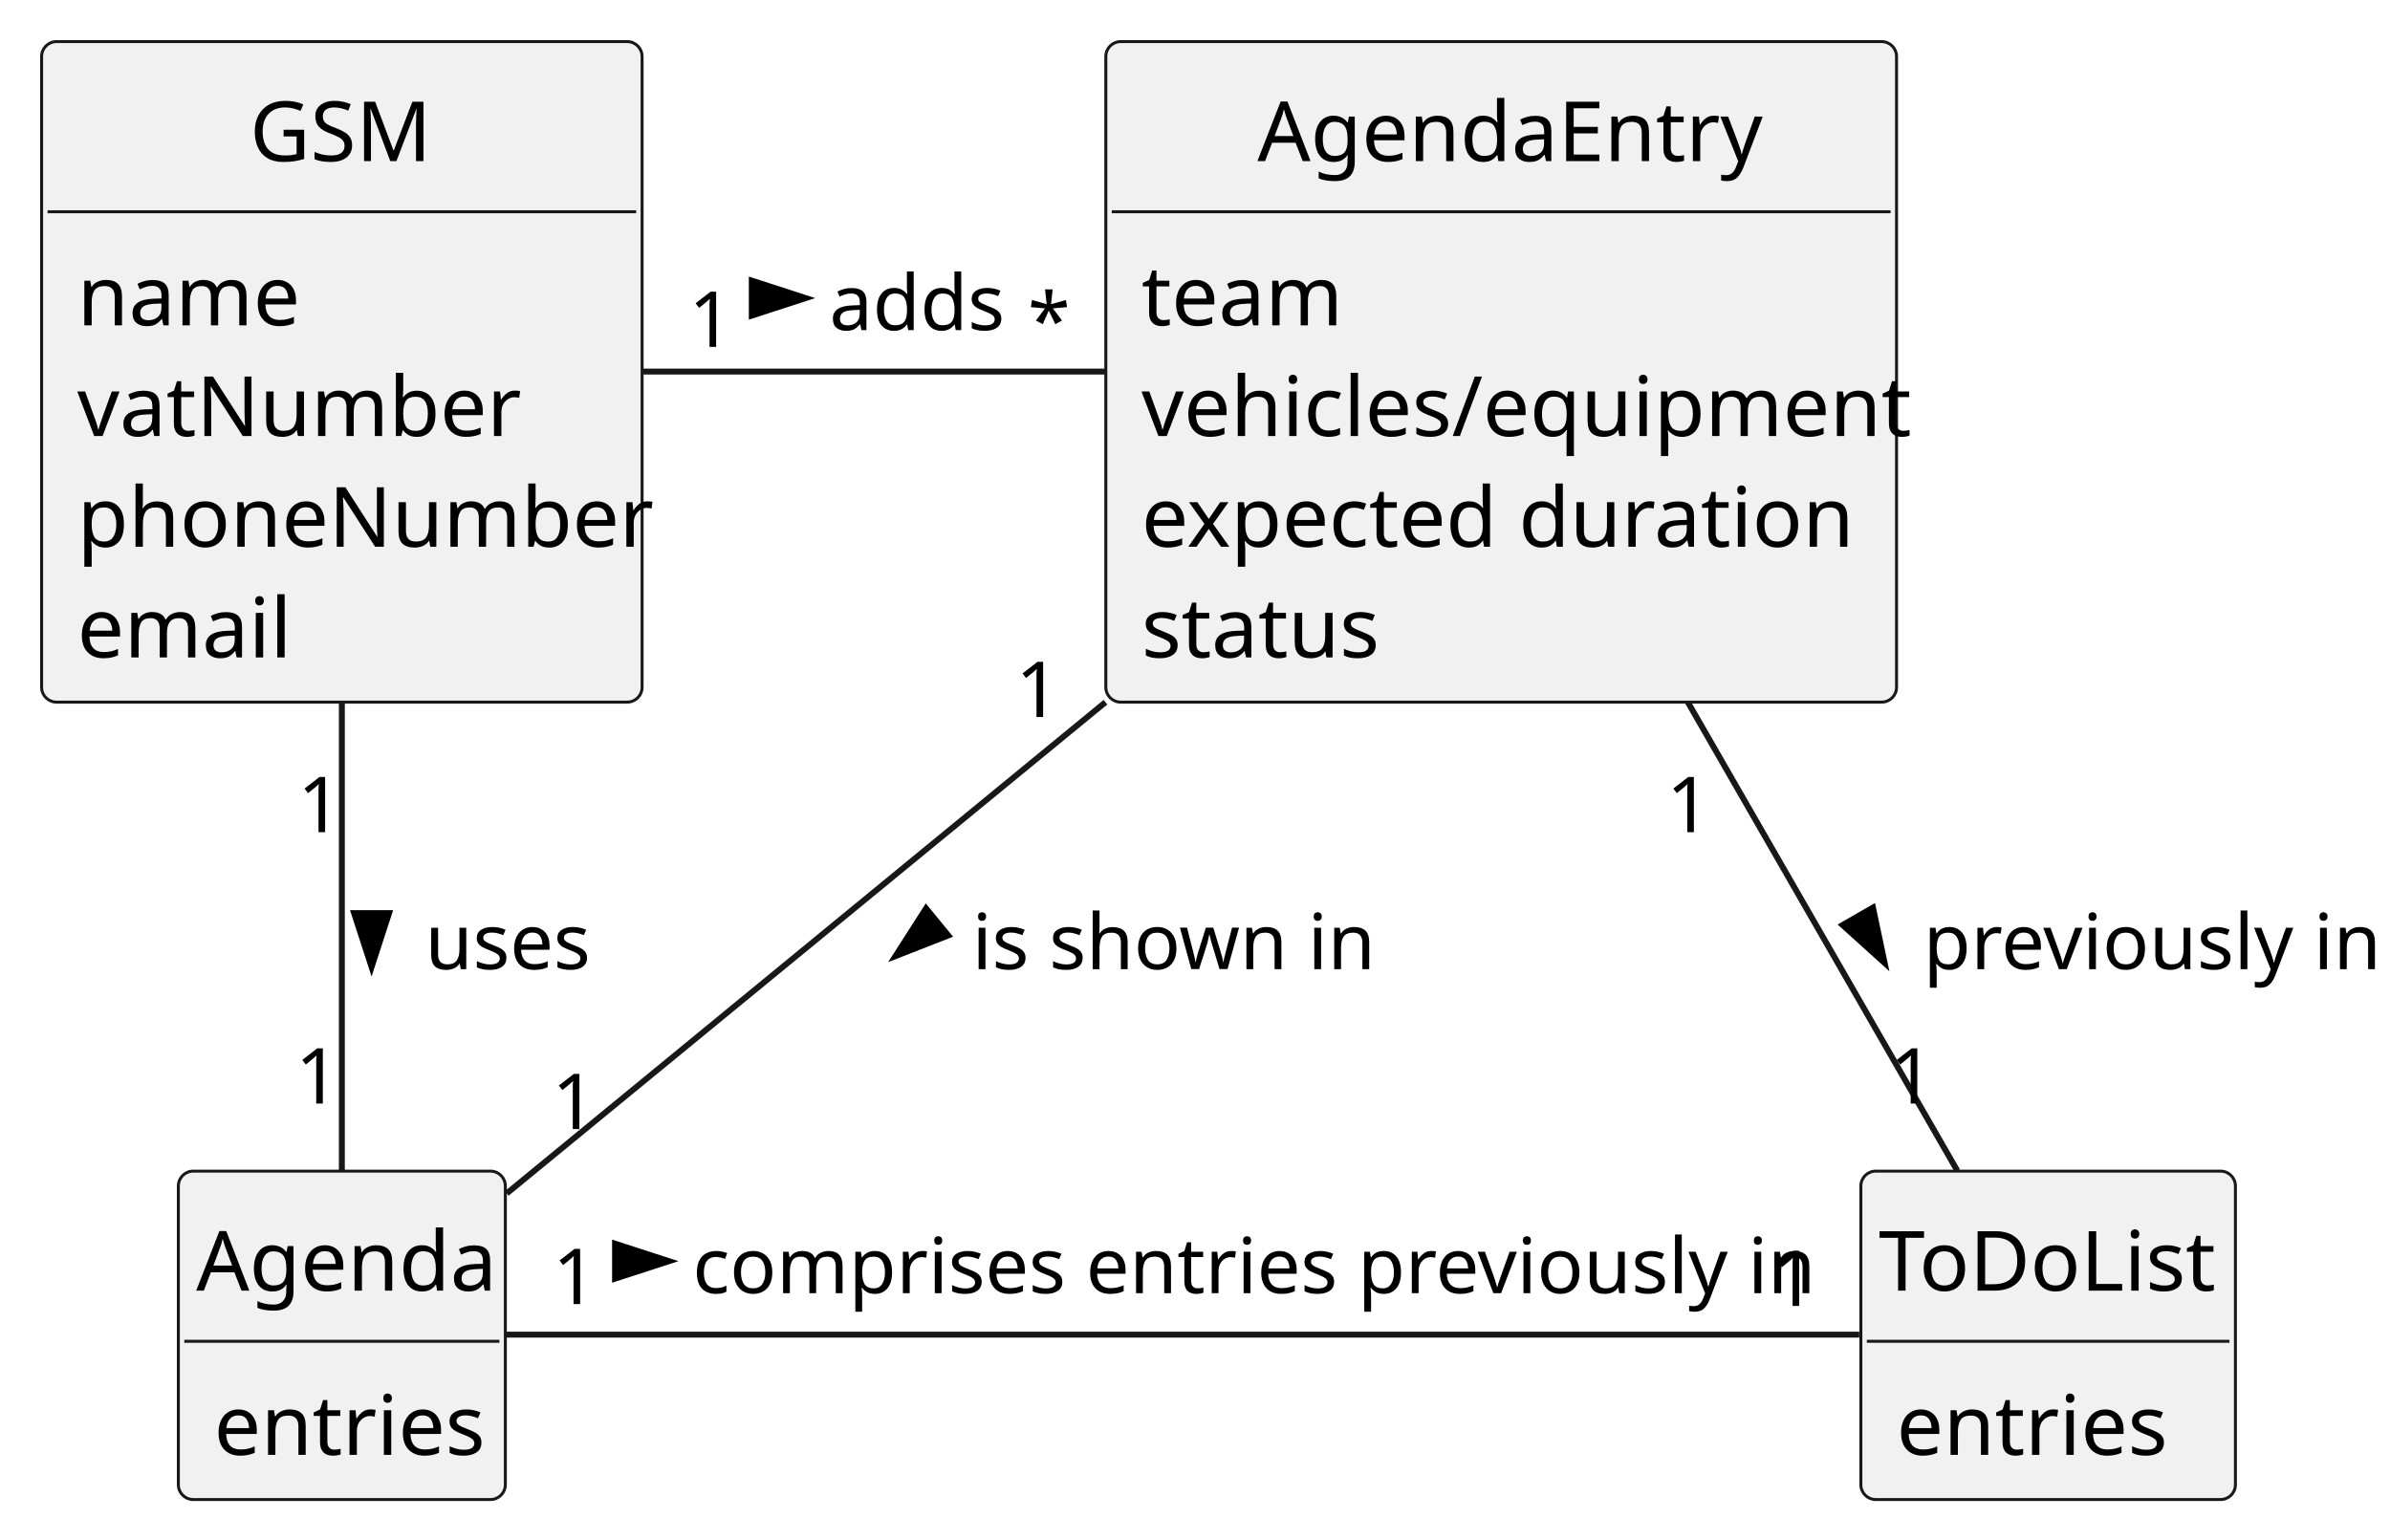
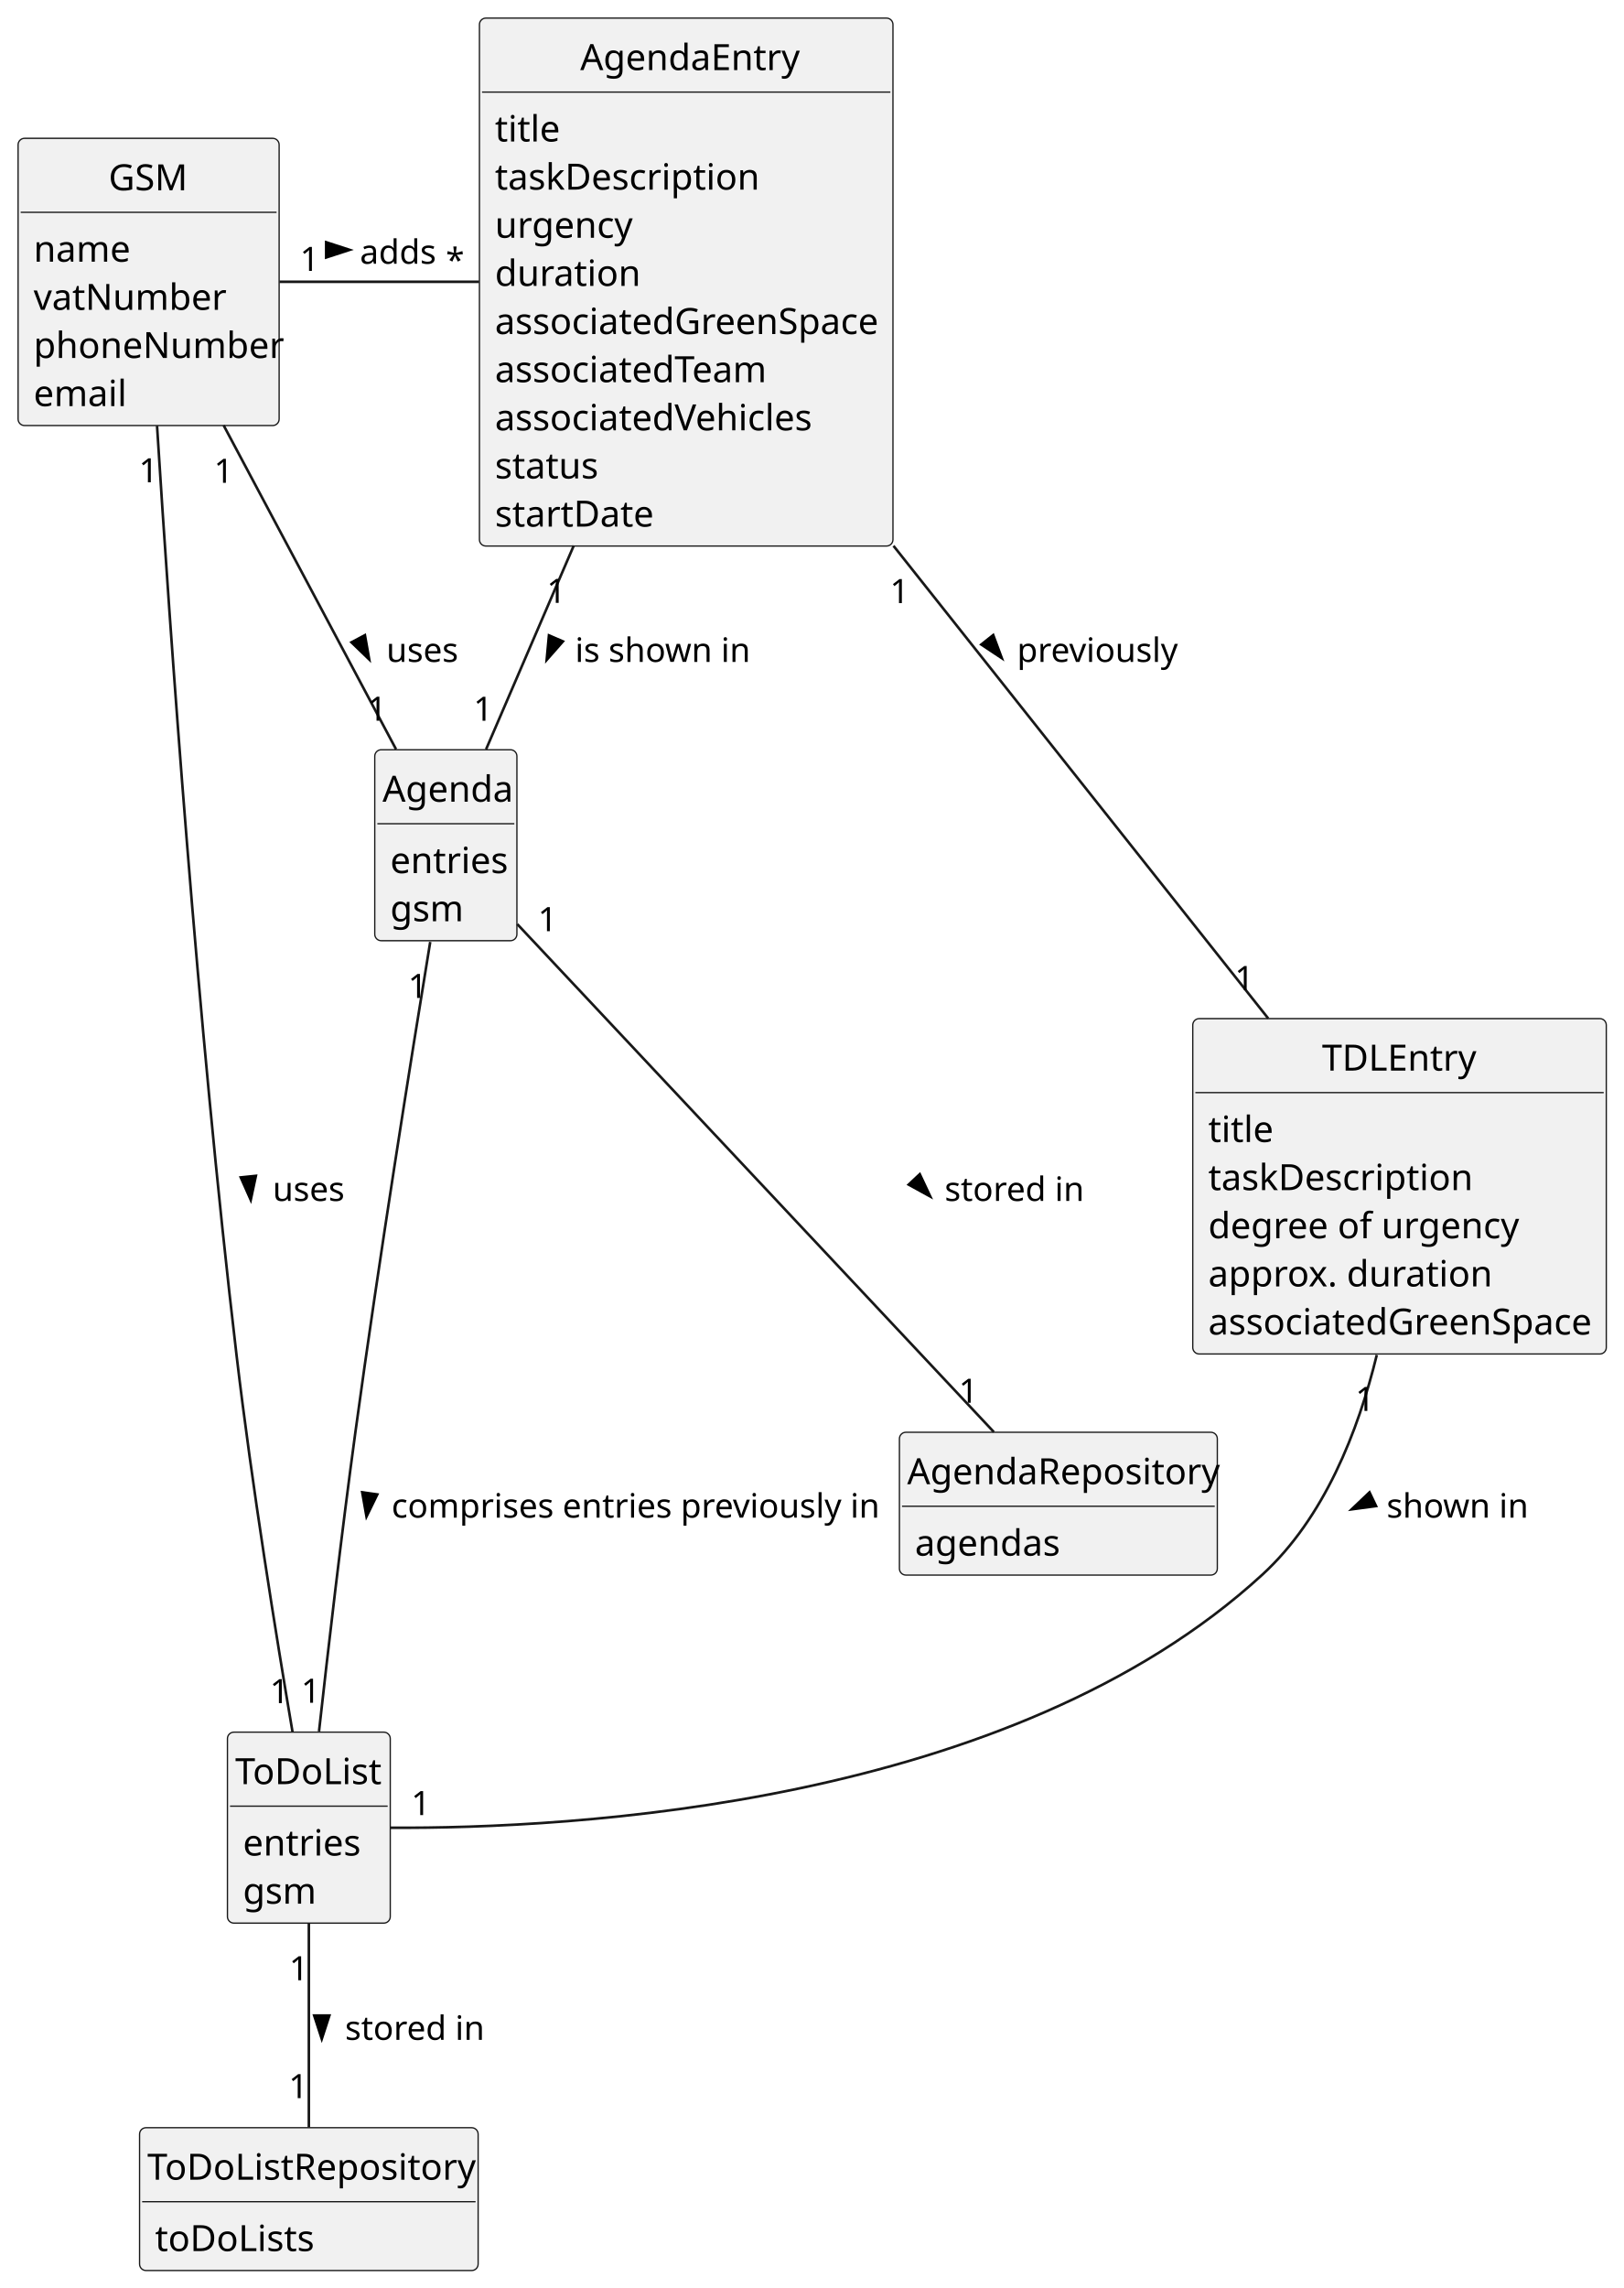
- <svg xmlns="http://www.w3.org/2000/svg" contentStyleType="text/css" height="259px" preserveAspectRatio="none" style="width:402px;height:259px;background:#FFFFFF;" version="1.1" viewBox="0 0 402 259" width="402px" zoomAndPan="magnify">
+ <svg xmlns="http://www.w3.org/2000/svg" contentStyleType="text/css" height="885px" preserveAspectRatio="none" style="width:628px;height:885px;background:#FFFFFF;" version="1.1" viewBox="0 0 628 885" width="628px" zoomAndPan="magnify">
  <defs />
  <g>
    <g id="elem_GSM">
-       <rect codeLine="18" fill="#F1F1F1" height="111.106" id="GSM" rx="2.5" ry="2.5" style="stroke:#181818;stroke-width:0.5;" width="101" x="7" y="7" />
-       <text fill="#000000" font-family="sans-serif" font-size="14" lengthAdjust="spacing" textLength="31" x="42" y="27.107">GSM</text>
-       <line style="stroke:#181818;stroke-width:0.5;" x1="8" x2="107" y1="35.621" y2="35.621" />
-       <text fill="#000000" font-family="sans-serif" font-size="14" lengthAdjust="spacing" textLength="35" x="13" y="54.728">name</text>
-       <text fill="#000000" font-family="sans-serif" font-size="14" lengthAdjust="spacing" textLength="68" x="13" y="73.35">vatNumber</text>
-       <text fill="#000000" font-family="sans-serif" font-size="14" lengthAdjust="spacing" textLength="89" x="13" y="91.971">phoneNumber</text>
-       <text fill="#000000" font-family="sans-serif" font-size="14" lengthAdjust="spacing" textLength="33" x="13" y="110.592">email</text>
+       <rect codeLine="18" fill="#F1F1F1" height="111.106" id="GSM" rx="2.5" ry="2.5" style="stroke:#181818;stroke-width:0.5;" width="101" x="7" y="53.5" />
+       <text fill="#000000" font-family="sans-serif" font-size="14" lengthAdjust="spacing" textLength="31" x="42" y="73.607">GSM</text>
+       <line style="stroke:#181818;stroke-width:0.5;" x1="8" x2="107" y1="82.121" y2="82.121" />
+       <text fill="#000000" font-family="sans-serif" font-size="14" lengthAdjust="spacing" textLength="35" x="13" y="101.228">name</text>
+       <text fill="#000000" font-family="sans-serif" font-size="14" lengthAdjust="spacing" textLength="68" x="13" y="119.85">vatNumber</text>
+       <text fill="#000000" font-family="sans-serif" font-size="14" lengthAdjust="spacing" textLength="89" x="13" y="138.471">phoneNumber</text>
+       <text fill="#000000" font-family="sans-serif" font-size="14" lengthAdjust="spacing" textLength="33" x="13" y="157.092">email</text>
    </g>
    <g id="elem_AgendaEntry">
-       <rect codeLine="25" fill="#F1F1F1" height="111.106" id="AgendaEntry" rx="2.5" ry="2.5" style="stroke:#181818;stroke-width:0.5;" width="133" x="186" y="7" />
-       <text fill="#000000" font-family="sans-serif" font-size="14" lengthAdjust="spacing" textLength="82" x="211.5" y="27.107">AgendaEntry</text>
-       <line style="stroke:#181818;stroke-width:0.5;" x1="187" x2="318" y1="35.621" y2="35.621" />
-       <text fill="#000000" font-family="sans-serif" font-size="14" lengthAdjust="spacing" textLength="31" x="192" y="54.728">team</text>
-       <text fill="#000000" font-family="sans-serif" font-size="14" lengthAdjust="spacing" textLength="121" x="192" y="73.35">vehicles/equipment</text>
-       <text fill="#000000" font-family="sans-serif" font-size="14" lengthAdjust="spacing" textLength="113" x="192" y="91.971">expected duration</text>
-       <text fill="#000000" font-family="sans-serif" font-size="14" lengthAdjust="spacing" textLength="38" x="192" y="110.592">status</text>
+       <rect codeLine="25" fill="#F1F1F1" height="204.211" id="AgendaEntry" rx="2.5" ry="2.5" style="stroke:#181818;stroke-width:0.5;" width="160" x="185.5" y="7" />
+       <text fill="#000000" font-family="sans-serif" font-size="14" lengthAdjust="spacing" textLength="82" x="224.5" y="27.107">AgendaEntry</text>
+       <line style="stroke:#181818;stroke-width:0.5;" x1="186.5" x2="344.5" y1="35.621" y2="35.621" />
+       <text fill="#000000" font-family="sans-serif" font-size="14" lengthAdjust="spacing" textLength="22" x="191.5" y="54.728">title</text>
+       <text fill="#000000" font-family="sans-serif" font-size="14" lengthAdjust="spacing" textLength="97" x="191.5" y="73.35">taskDescription</text>
+       <text fill="#000000" font-family="sans-serif" font-size="14" lengthAdjust="spacing" textLength="51" x="191.5" y="91.971">urgency</text>
+       <text fill="#000000" font-family="sans-serif" font-size="14" lengthAdjust="spacing" textLength="52" x="191.5" y="110.592">duration</text>
+       <text fill="#000000" font-family="sans-serif" font-size="14" lengthAdjust="spacing" textLength="148" x="191.5" y="129.213">associatedGreenSpace</text>
+       <text fill="#000000" font-family="sans-serif" font-size="14" lengthAdjust="spacing" textLength="104" x="191.5" y="147.834">associatedTeam</text>
+       <text fill="#000000" font-family="sans-serif" font-size="14" lengthAdjust="spacing" textLength="121" x="191.5" y="166.455">associatedVehicles</text>
+       <text fill="#000000" font-family="sans-serif" font-size="14" lengthAdjust="spacing" textLength="38" x="191.5" y="185.076">status</text>
+       <text fill="#000000" font-family="sans-serif" font-size="14" lengthAdjust="spacing" textLength="58" x="191.5" y="203.697">startDate</text>
+     </g>
+     <g id="elem_TDLEntry">
+       <rect codeLine="37" fill="#F1F1F1" height="129.727" id="TDLEntry" rx="2.5" ry="2.5" style="stroke:#181818;stroke-width:0.5;" width="160" x="461.5" y="394" />
+       <text fill="#000000" font-family="sans-serif" font-size="14" lengthAdjust="spacing" textLength="60" x="511.5" y="414.107">TDLEntry</text>
+       <line style="stroke:#181818;stroke-width:0.5;" x1="462.5" x2="620.5" y1="422.621" y2="422.621" />
+       <text fill="#000000" font-family="sans-serif" font-size="14" lengthAdjust="spacing" textLength="22" x="467.5" y="441.728">title</text>
+       <text fill="#000000" font-family="sans-serif" font-size="14" lengthAdjust="spacing" textLength="97" x="467.5" y="460.35">taskDescription</text>
+       <text fill="#000000" font-family="sans-serif" font-size="14" lengthAdjust="spacing" textLength="116" x="467.5" y="478.971">degree of urgency</text>
+       <text fill="#000000" font-family="sans-serif" font-size="14" lengthAdjust="spacing" textLength="103" x="467.5" y="497.592">approx. duration</text>
+       <text fill="#000000" font-family="sans-serif" font-size="14" lengthAdjust="spacing" textLength="148" x="467.5" y="516.213">associatedGreenSpace</text>
    </g>
    <g id="elem_Agenda">
-       <rect codeLine="32" fill="#F1F1F1" height="55.242" id="Agenda" rx="2.5" ry="2.5" style="stroke:#181818;stroke-width:0.5;" width="55" x="30" y="197" />
-       <text fill="#000000" font-family="sans-serif" font-size="14" lengthAdjust="spacing" textLength="49" x="33" y="217.107">Agenda</text>
-       <line style="stroke:#181818;stroke-width:0.5;" x1="31" x2="84" y1="225.621" y2="225.621" />
-       <text fill="#000000" font-family="sans-serif" font-size="14" lengthAdjust="spacing" textLength="43" x="36" y="244.728">entries</text>
+       <rect codeLine="45" fill="#F1F1F1" height="73.863" id="Agenda" rx="2.5" ry="2.5" style="stroke:#181818;stroke-width:0.5;" width="55" x="145" y="290" />
+       <text fill="#000000" font-family="sans-serif" font-size="14" lengthAdjust="spacing" textLength="49" x="148" y="310.107">Agenda</text>
+       <line style="stroke:#181818;stroke-width:0.5;" x1="146" x2="199" y1="318.621" y2="318.621" />
+       <text fill="#000000" font-family="sans-serif" font-size="14" lengthAdjust="spacing" textLength="43" x="151" y="337.728">entries</text>
+       <text fill="#000000" font-family="sans-serif" font-size="14" lengthAdjust="spacing" textLength="26" x="151" y="356.35">gsm</text>
    </g>
    <g id="elem_ToDoList">
-       <rect codeLine="36" fill="#F1F1F1" height="55.242" id="ToDoList" rx="2.5" ry="2.5" style="stroke:#181818;stroke-width:0.5;" width="63" x="313" y="197" />
-       <text fill="#000000" font-family="sans-serif" font-size="14" lengthAdjust="spacing" textLength="57" x="316" y="217.107">ToDoList</text>
-       <line style="stroke:#181818;stroke-width:0.5;" x1="314" x2="375" y1="225.621" y2="225.621" />
-       <text fill="#000000" font-family="sans-serif" font-size="14" lengthAdjust="spacing" textLength="43" x="319" y="244.728">entries</text>
+       <rect codeLine="50" fill="#F1F1F1" height="73.863" id="ToDoList" rx="2.5" ry="2.5" style="stroke:#181818;stroke-width:0.5;" width="63" x="88" y="670" />
+       <text fill="#000000" font-family="sans-serif" font-size="14" lengthAdjust="spacing" textLength="57" x="91" y="690.107">ToDoList</text>
+       <line style="stroke:#181818;stroke-width:0.5;" x1="89" x2="150" y1="698.621" y2="698.621" />
+       <text fill="#000000" font-family="sans-serif" font-size="14" lengthAdjust="spacing" textLength="43" x="94" y="717.729">entries</text>
+       <text fill="#000000" font-family="sans-serif" font-size="14" lengthAdjust="spacing" textLength="26" x="94" y="736.35">gsm</text>
+     </g>
+     <g id="elem_ToDoListRepository">
+       <rect codeLine="55" fill="#F1F1F1" height="55.242" id="ToDoListRepository" rx="2.5" ry="2.5" style="stroke:#181818;stroke-width:0.5;" width="131" x="54" y="823" />
+       <text fill="#000000" font-family="sans-serif" font-size="14" lengthAdjust="spacing" textLength="125" x="57" y="843.107">ToDoListRepository</text>
+       <line style="stroke:#181818;stroke-width:0.5;" x1="55" x2="184" y1="851.621" y2="851.621" />
+       <text fill="#000000" font-family="sans-serif" font-size="14" lengthAdjust="spacing" textLength="59" x="60" y="870.729">toDoLists</text>
+     </g>
+     <g id="elem_AgendaRepository">
+       <rect codeLine="59" fill="#F1F1F1" height="55.242" id="AgendaRepository" rx="2.5" ry="2.5" style="stroke:#181818;stroke-width:0.5;" width="123" x="348" y="554" />
+       <text fill="#000000" font-family="sans-serif" font-size="14" lengthAdjust="spacing" textLength="117" x="351" y="574.107">AgendaRepository</text>
+       <line style="stroke:#181818;stroke-width:0.5;" x1="349" x2="470" y1="582.621" y2="582.621" />
+       <text fill="#000000" font-family="sans-serif" font-size="14" lengthAdjust="spacing" textLength="55" x="354" y="601.729">agendas</text>
    </g>
    <g id="link_GSM_AgendaEntry">
-       <path codeLine="46" d="M108.22,62.5 C131.92,62.5 160.45,62.5 185.86,62.5 " fill="none" id="GSM-AgendaEntry" style="stroke:#181818;stroke-width:1.0;" />
-       <polygon fill="#000000" points="135.5,50.145,126.455,47.207,126.455,53.084,135.5,50.145" style="stroke:#000000;stroke-width:1.0;" />
-       <text fill="#000000" font-family="sans-serif" font-size="13" lengthAdjust="spacing" textLength="28" x="139.5" y="55.528">adds</text>
-       <text fill="#000000" font-family="sans-serif" font-size="13" lengthAdjust="spacing" textLength="7" x="115.845" y="58.346">1</text>
-       <text fill="#000000" font-family="sans-serif" font-size="13" lengthAdjust="spacing" textLength="5" x="172.866" y="58.556">*</text>
+       <path codeLine="69" d="M108.12,109 C131.33,109 159.4,109 185.37,109 " fill="none" id="GSM-AgendaEntry" style="stroke:#181818;stroke-width:1.0;" />
+       <polygon fill="#000000" points="135.25,96.645,126.205,93.707,126.205,99.584,135.25,96.645" style="stroke:#000000;stroke-width:1.0;" />
+       <text fill="#000000" font-family="sans-serif" font-size="13" lengthAdjust="spacing" textLength="28" x="139.25" y="102.028">adds</text>
+       <text fill="#000000" font-family="sans-serif" font-size="13" lengthAdjust="spacing" textLength="7" x="116.069" y="104.793">1</text>
+       <text fill="#000000" font-family="sans-serif" font-size="13" lengthAdjust="spacing" textLength="5" x="172.494" y="105.222">*</text>
    </g>
    <g id="link_GSM_Agenda">
-       <path codeLine="47" d="M57.5,118.12 C57.5,144.73 57.5,175.53 57.5,196.93 " fill="none" id="GSM-Agenda" style="stroke:#181818;stroke-width:1.0;" />
-       <polygon fill="#000000" points="62.5,162.645,65.439,153.6,59.561,153.6,62.5,162.645" style="stroke:#000000;stroke-width:1.0;" />
-       <text fill="#000000" font-family="sans-serif" font-size="13" lengthAdjust="spacing" textLength="28" x="71.5" y="163.028">uses</text>
-       <text fill="#000000" font-family="sans-serif" font-size="13" lengthAdjust="spacing" textLength="7" x="50.073" y="139.974">1</text>
-       <text fill="#000000" font-family="sans-serif" font-size="13" lengthAdjust="spacing" textLength="7" x="49.691" y="185.623">1</text>
+       <path codeLine="70" d="M86.52,164.51 C107.41,203.75 135.02,255.6 153.24,289.83 " fill="none" id="GSM-Agenda" style="stroke:#181818;stroke-width:1.0;" />
+       <polygon fill="#000000" points="142.85,255.059,141.193,245.694,136.005,248.456,142.85,255.059" style="stroke:#000000;stroke-width:1.0;" />
+       <text fill="#000000" font-family="sans-serif" font-size="13" lengthAdjust="spacing" textLength="28" x="149.5" y="256.028">uses</text>
+       <text fill="#000000" font-family="sans-serif" font-size="13" lengthAdjust="spacing" textLength="7" x="82.79" y="186.751">1</text>
+       <text fill="#000000" font-family="sans-serif" font-size="13" lengthAdjust="spacing" textLength="7" x="142.186" y="278.761">1</text>
+     </g>
+     <g id="link_GSM_ToDoList">
+       <path codeLine="71" d="M60.76,164.7 C65.76,244.05 76.37,395.62 91.5,524 C97.49,574.8 106.93,633.19 113.17,669.84 " fill="none" id="GSM-ToDoList" style="stroke:#181818;stroke-width:1.0;" />
+       <polygon fill="#000000" points="97.016,464.119,99.006,454.819,93.159,455.425,97.016,464.119" style="stroke:#000000;stroke-width:1.0;" />
+       <text fill="#000000" font-family="sans-serif" font-size="13" lengthAdjust="spacing" textLength="28" x="105.5" y="464.528">uses</text>
+       <text fill="#000000" font-family="sans-serif" font-size="13" lengthAdjust="spacing" textLength="7" x="53.731" y="186.564">1</text>
+       <text fill="#000000" font-family="sans-serif" font-size="13" lengthAdjust="spacing" textLength="7" x="104.419" y="658.773">1</text>
+     </g>
+     <g id="link_Agenda_AgendaRepository">
+       <path codeLine="72" d="M200.15,357.46 C246.67,407.02 339.88,506.33 384.54,553.9 " fill="none" id="Agenda-AgendaRepository" style="stroke:#181818;stroke-width:1.0;" />
+       <polygon fill="#000000" points="359.922,462.791,355.874,454.185,351.589,458.207,359.922,462.791" style="stroke:#000000;stroke-width:1.0;" />
+       <text fill="#000000" font-family="sans-serif" font-size="13" lengthAdjust="spacing" textLength="50" x="365.5" y="464.528">stored in</text>
+       <text fill="#000000" font-family="sans-serif" font-size="13" lengthAdjust="spacing" textLength="7" x="208.132" y="360.17">1</text>
+       <text fill="#000000" font-family="sans-serif" font-size="13" lengthAdjust="spacing" textLength="7" x="370.959" y="542.586">1</text>
    </g>
    <g id="link_AgendaEntry_Agenda">
-       <path codeLine="48" d="M185.94,118.12 C151.51,146.36 111.35,179.32 85.23,200.75 " fill="none" id="AgendaEntry-Agenda" style="stroke:#181818;stroke-width:1.0;" />
-       <polygon fill="#000000" points="150.635,160.817,159.491,157.352,155.763,152.808,150.635,160.817" style="stroke:#000000;stroke-width:1.0;" />
-       <text fill="#000000" font-family="sans-serif" font-size="13" lengthAdjust="spacing" textLength="65" x="163.5" y="163.028">is shown in</text>
-       <text fill="#000000" font-family="sans-serif" font-size="13" lengthAdjust="spacing" textLength="7" x="170.839" y="120.607">1</text>
-       <text fill="#000000" font-family="sans-serif" font-size="13" lengthAdjust="spacing" textLength="7" x="92.842" y="189.923">1</text>
+       <path codeLine="73" d="M222,211.04 C209.85,239.26 197.42,268.12 188.06,289.86 " fill="none" id="AgendaEntry-Agenda" style="stroke:#181818;stroke-width:1.0;" />
+       <polygon fill="#000000" points="211.523,255.238,217.799,248.093,212.4,245.768,211.523,255.238" style="stroke:#000000;stroke-width:1.0;" />
+       <text fill="#000000" font-family="sans-serif" font-size="13" lengthAdjust="spacing" textLength="65" x="222.5" y="256.028">is shown in</text>
+       <text fill="#000000" font-family="sans-serif" font-size="13" lengthAdjust="spacing" textLength="7" x="211.548" y="233.189">1</text>
+       <text fill="#000000" font-family="sans-serif" font-size="13" lengthAdjust="spacing" textLength="7" x="183.208" y="278.797">1</text>
    </g>
-     <g id="link_AgendaEntry_ToDoList">
-       <path codeLine="49" d="M283.9,118.12 C299.21,144.73 316.92,175.53 329.22,196.93 " fill="none" id="AgendaEntry-ToDoList" style="stroke:#181818;stroke-width:1.0;" />
-       <polygon fill="#000000" points="316.993,161.98,315.031,152.674,309.936,155.604,316.993,161.98" style="stroke:#000000;stroke-width:1.0;" />
-       <text fill="#000000" font-family="sans-serif" font-size="13" lengthAdjust="spacing" textLength="71" x="323.5" y="163.028">previously in</text>
-       <text fill="#000000" font-family="sans-serif" font-size="13" lengthAdjust="spacing" textLength="7" x="280.3" y="139.974">1</text>
-       <text fill="#000000" font-family="sans-serif" font-size="13" lengthAdjust="spacing" textLength="7" x="317.877" y="185.623">1</text>
+     <g id="link_AgendaEntry_TDLEntry">
+       <path codeLine="74" d="M345.7,211.12 C392.49,270.12 450.11,342.77 490.69,393.93 " fill="none" id="AgendaEntry-TDLEntry" style="stroke:#181818;stroke-width:1.0;" />
+       <polygon fill="#000000" points="387.607,254.563,384.289,245.65,379.684,249.303,387.607,254.563" style="stroke:#000000;stroke-width:1.0;" />
+       <text fill="#000000" font-family="sans-serif" font-size="13" lengthAdjust="spacing" textLength="57" x="393.5" y="256.028">previously</text>
+       <text fill="#000000" font-family="sans-serif" font-size="13" lengthAdjust="spacing" textLength="7" x="344.333" y="233.275">1</text>
+       <text fill="#000000" font-family="sans-serif" font-size="13" lengthAdjust="spacing" textLength="7" x="477.75" y="382.942">1</text>
+     </g>
+     <g id="link_TDLEntry_ToDoList">
+       <path codeLine="75" d="M532.7,524.1 C525.48,553.71 512.36,587.08 488.5,609 C391.06,698.51 221.02,707.39 151,706.97 " fill="none" id="TDLEntry-ToDoList" style="stroke:#181818;stroke-width:1.0;" />
+       <polygon fill="#000000" points="522.991,583.806,532.418,582.548,529.878,577.247,522.991,583.806" style="stroke:#000000;stroke-width:1.0;" />
+       <text fill="#000000" font-family="sans-serif" font-size="13" lengthAdjust="spacing" textLength="51" x="536.5" y="587.028">shown in</text>
+       <text fill="#000000" font-family="sans-serif" font-size="13" lengthAdjust="spacing" textLength="7" x="524.432" y="545.747">1</text>
+       <text fill="#000000" font-family="sans-serif" font-size="13" lengthAdjust="spacing" textLength="7" x="159.094" y="702.075">1</text>
+     </g>
+     <g id="link_ToDoList_ToDoListRepository">
+       <path codeLine="76" d="M119.5,744.07 C119.5,768.64 119.5,800.61 119.5,822.88 " fill="none" id="ToDoList-ToDoListRepository" style="stroke:#181818;stroke-width:1.0;" />
+       <polygon fill="#000000" points="124.5,788.645,127.439,779.6,121.561,779.6,124.5,788.645" style="stroke:#000000;stroke-width:1.0;" />
+       <text fill="#000000" font-family="sans-serif" font-size="13" lengthAdjust="spacing" textLength="50" x="133.5" y="789.028">stored in</text>
+       <text fill="#000000" font-family="sans-serif" font-size="13" lengthAdjust="spacing" textLength="7" x="111.898" y="765.967">1</text>
+       <text fill="#000000" font-family="sans-serif" font-size="13" lengthAdjust="spacing" textLength="7" x="111.691" y="811.561">1</text>
    </g>
    <g id="link_Agenda_ToDoList">
-       <path codeLine="50" d="M85.02,224.5 C138.47,224.5 256.06,224.5 312.73,224.5 " fill="none" id="Agenda-ToDoList" style="stroke:#181818;stroke-width:1.0;" />
-       <polygon fill="#000000" points="112.5,212.145,103.455,209.207,103.455,215.084,112.5,212.145" style="stroke:#000000;stroke-width:1.0;" />
-       <text fill="#000000" font-family="sans-serif" font-size="13" lengthAdjust="spacing" textLength="178" x="116.5" y="217.528">comprises entries previously in</text>
-       <text fill="#000000" font-family="sans-serif" font-size="13" lengthAdjust="spacing" textLength="7" x="92.969" y="219.357">1</text>
-       <text fill="#000000" font-family="sans-serif" font-size="13" lengthAdjust="spacing" textLength="7" x="298.015" y="219.674">1</text>
+       <path codeLine="77" d="M166.46,364.34 C159.15,408.95 146.66,486.93 137.5,554 C132.11,593.49 126.85,638.89 123.43,669.71 " fill="none" id="Agenda-ToDoList" style="stroke:#181818;stroke-width:1.0;" />
+       <polygon fill="#000000" points="141.802,586.597,145.975,578.05,140.154,577.23,141.802,586.597" style="stroke:#000000;stroke-width:1.0;" />
+       <text fill="#000000" font-family="sans-serif" font-size="13" lengthAdjust="spacing" textLength="178" x="151.5" y="587.028">comprises entries previously in</text>
+       <text fill="#000000" font-family="sans-serif" font-size="13" lengthAdjust="spacing" textLength="7" x="157.88" y="385.996">1</text>
+       <text fill="#000000" font-family="sans-serif" font-size="13" lengthAdjust="spacing" textLength="7" x="116.507" y="658.62">1</text>
    </g>
  </g>
</svg>
